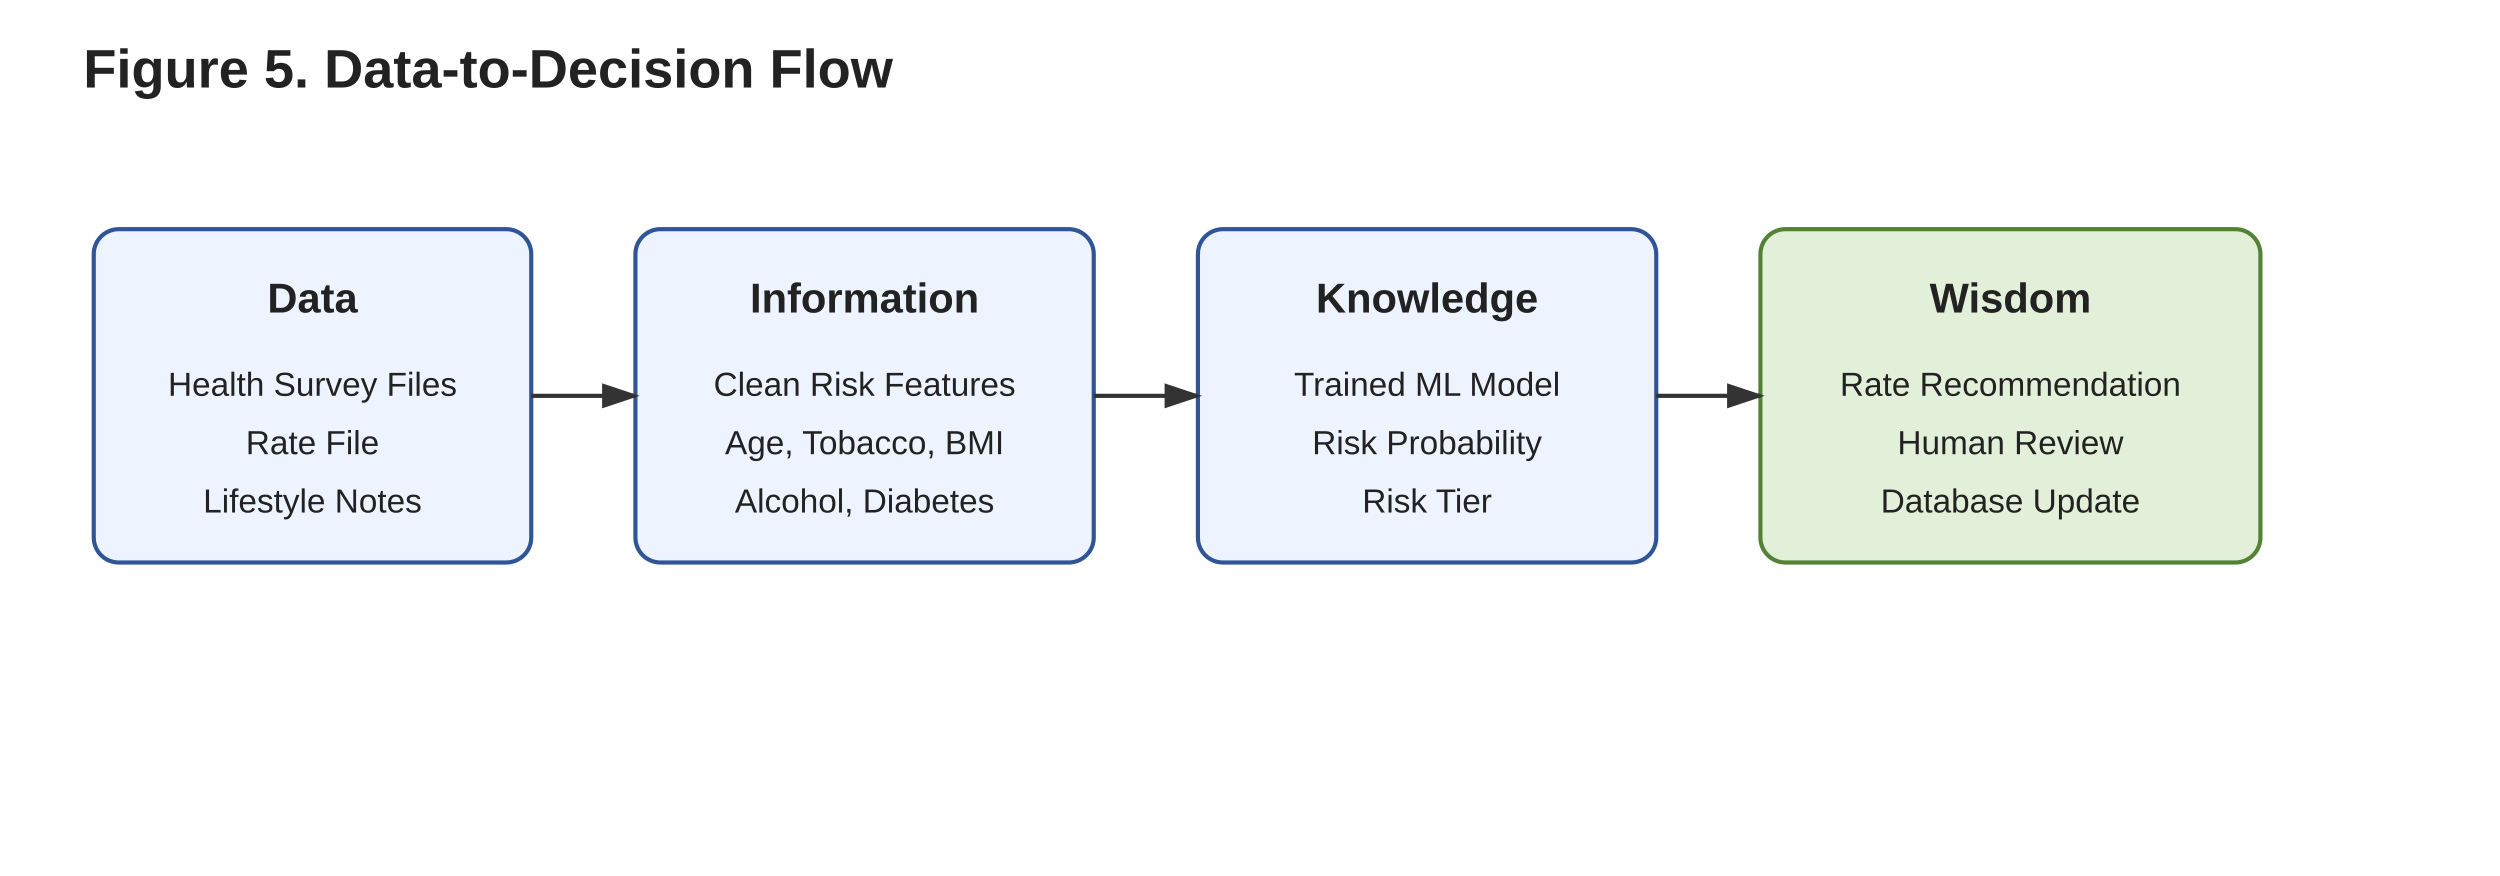
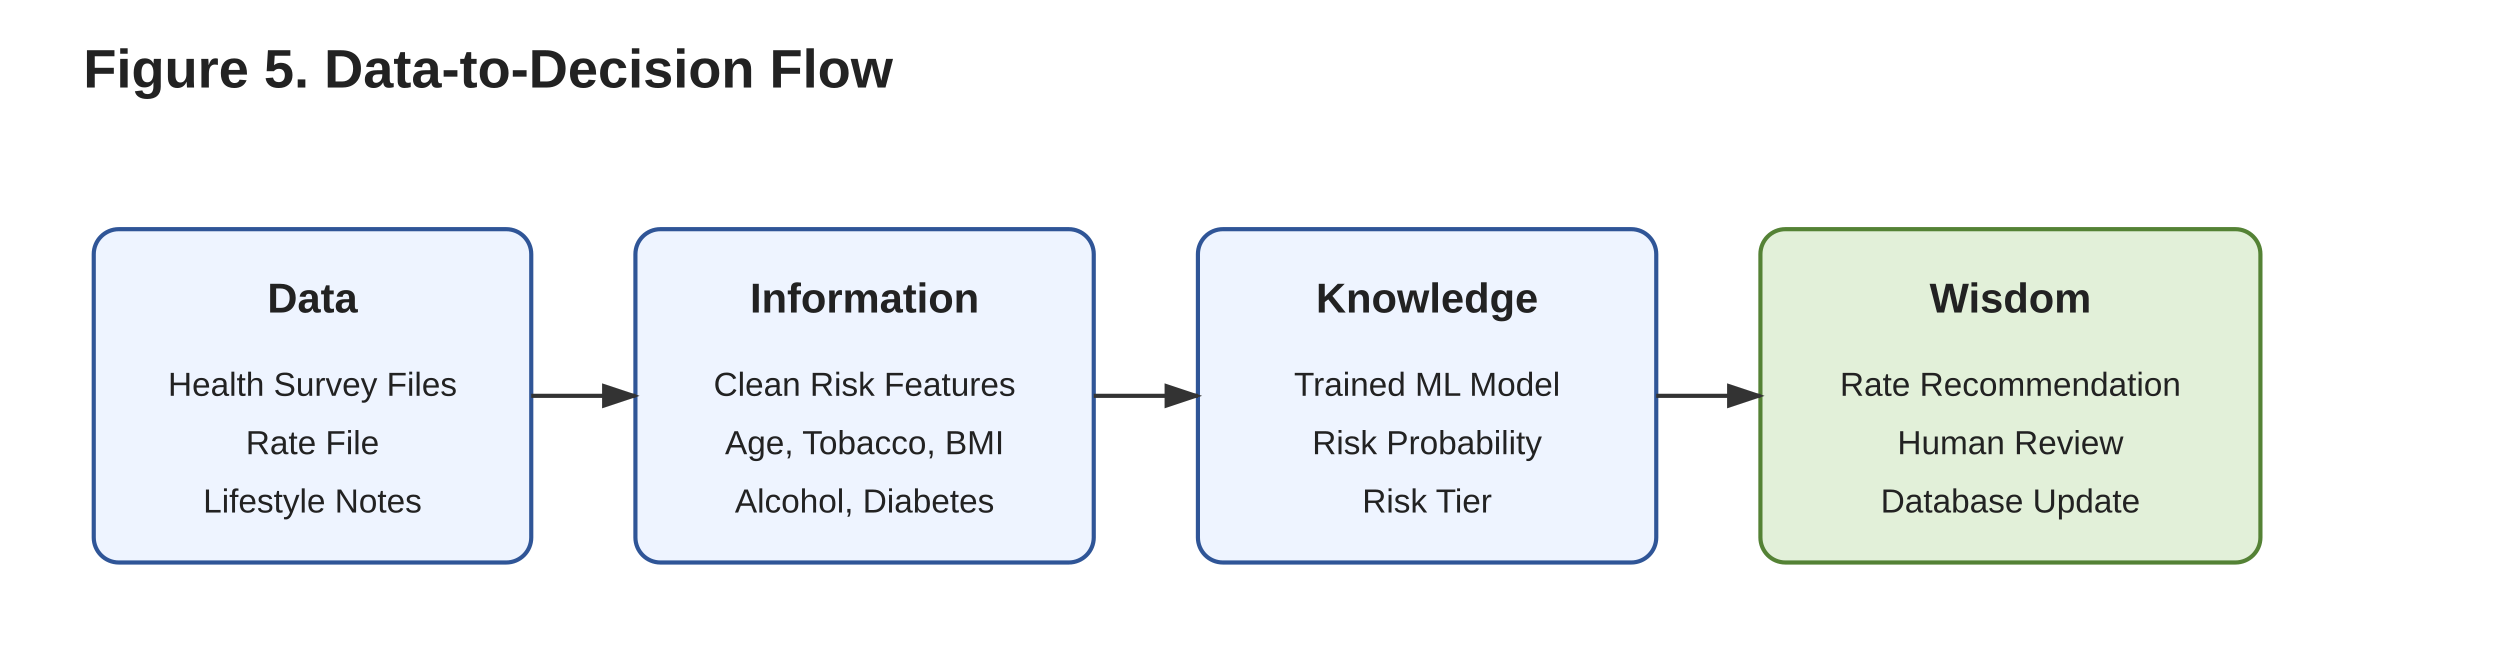
- <svg xmlns="http://www.w3.org/2000/svg" width="1200" height="420" viewBox="0 0 1200 420">
+ <svg xmlns="http://www.w3.org/2000/svg" width="1200" height="310" viewBox="0 0 1200 310">
  <defs>
    <marker id="arrow" markerWidth="10" markerHeight="10" refX="8" refY="3" orient="auto" markerUnits="strokeWidth">
      <path d="M0,0 L0,6 L9,3 z" fill="#333" />
    </marker>
    <style>
      .title { font-family: Arial, sans-serif; font-size: 26px; font-weight: 700; fill: #222; }
      .box { fill: #eef4ff; stroke: #2f5597; stroke-width: 2; rx: 12; }
      .wisdom { fill: #e2f0d9; stroke: #548235; stroke-width: 2; rx: 12; }
      .text { font-family: Arial, sans-serif; font-size: 16px; fill: #222; }
      .head { font-family: Arial, sans-serif; font-size: 20px; font-weight: 700; fill: #222; }
      .line { stroke: #333; stroke-width: 2; fill: none; marker-end: url(#arrow); }
    </style>
  </defs>
  <text x="40" y="42" class="title">Figure 5. Data-to-Decision Flow</text>
  <rect x="45" y="110" width="210" height="160" class="box" />
  <text x="150" y="150" class="head" text-anchor="middle">Data</text>
  <text x="150" y="190" class="text" text-anchor="middle">Health Survey Files</text>
  <text x="150" y="218" class="text" text-anchor="middle">Rate File</text>
  <text x="150" y="246" class="text" text-anchor="middle">Lifestyle Notes</text>
  <rect x="305" y="110" width="220" height="160" class="box" />
  <text x="415" y="150" class="head" text-anchor="middle">Information</text>
  <text x="415" y="190" class="text" text-anchor="middle">Clean Risk Features</text>
  <text x="415" y="218" class="text" text-anchor="middle">Age, Tobacco, BMI</text>
  <text x="415" y="246" class="text" text-anchor="middle">Alcohol, Diabetes</text>
  <rect x="575" y="110" width="220" height="160" class="box" />
  <text x="685" y="150" class="head" text-anchor="middle">Knowledge</text>
  <text x="685" y="190" class="text" text-anchor="middle">Trained ML Model</text>
  <text x="685" y="218" class="text" text-anchor="middle">Risk Probability</text>
  <text x="685" y="246" class="text" text-anchor="middle">Risk Tier</text>
  <rect x="845" y="110" width="240" height="160" class="wisdom" />
  <text x="965" y="150" class="head" text-anchor="middle">Wisdom</text>
  <text x="965" y="190" class="text" text-anchor="middle">Rate Recommendation</text>
  <text x="965" y="218" class="text" text-anchor="middle">Human Review</text>
  <text x="965" y="246" class="text" text-anchor="middle">Database Update</text>
  <path d="M255,190 L305,190" class="line" />
  <path d="M525,190 L575,190" class="line" />
  <path d="M795,190 L845,190" class="line" />
</svg>
